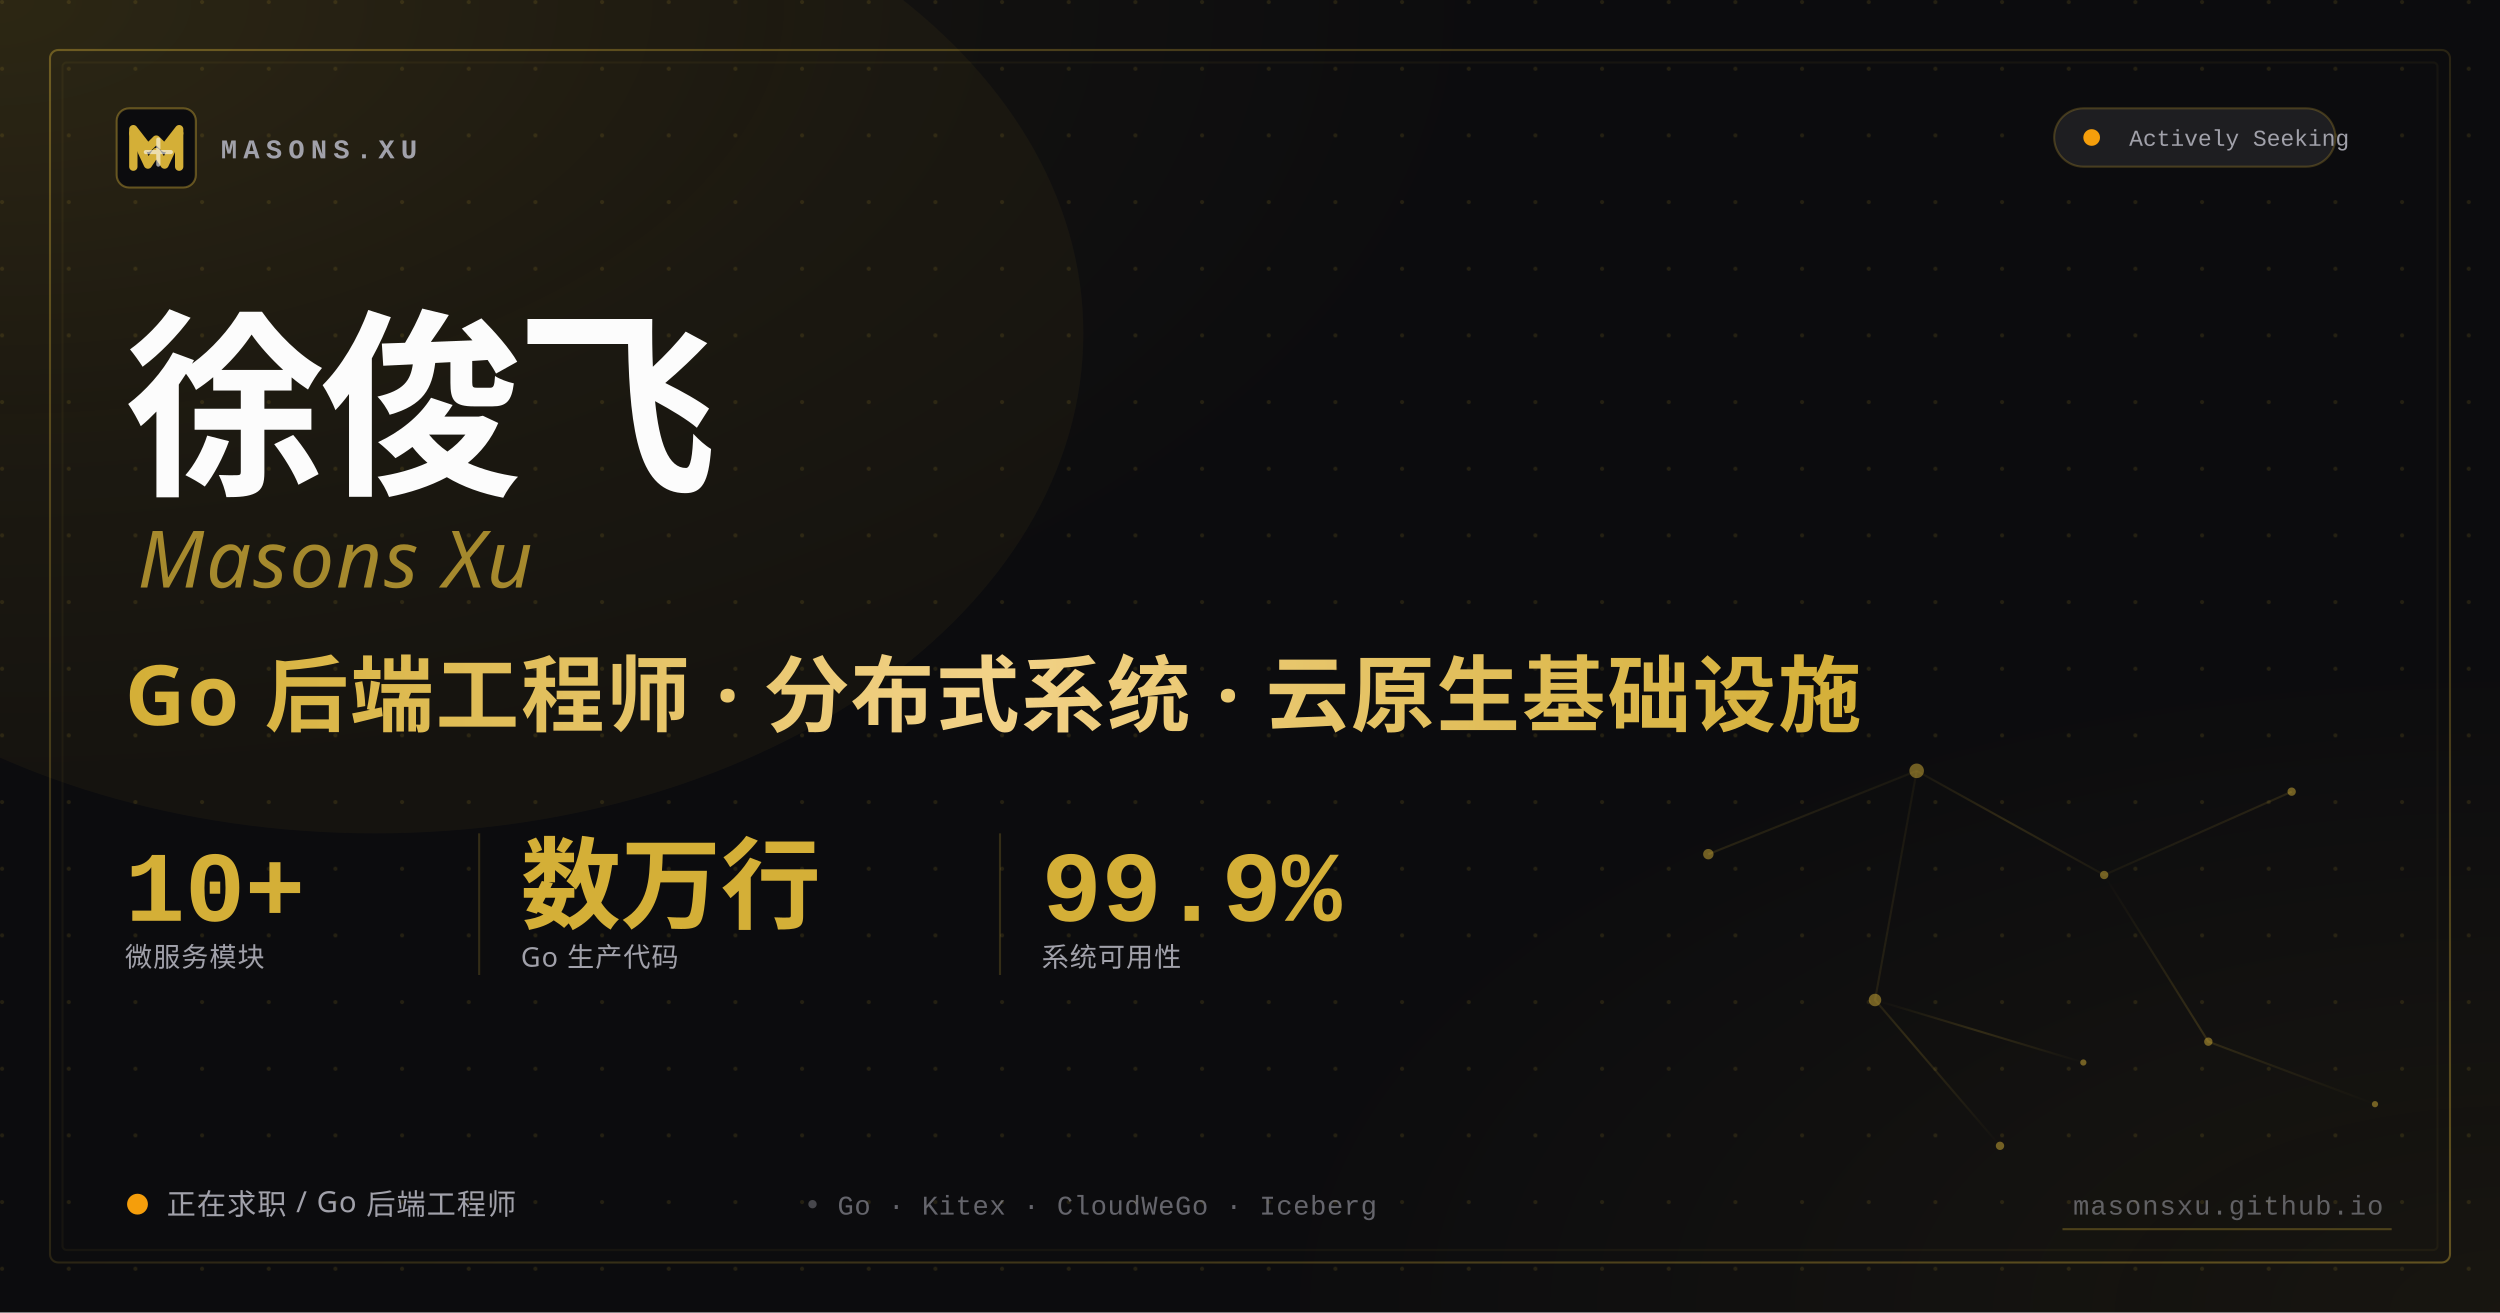
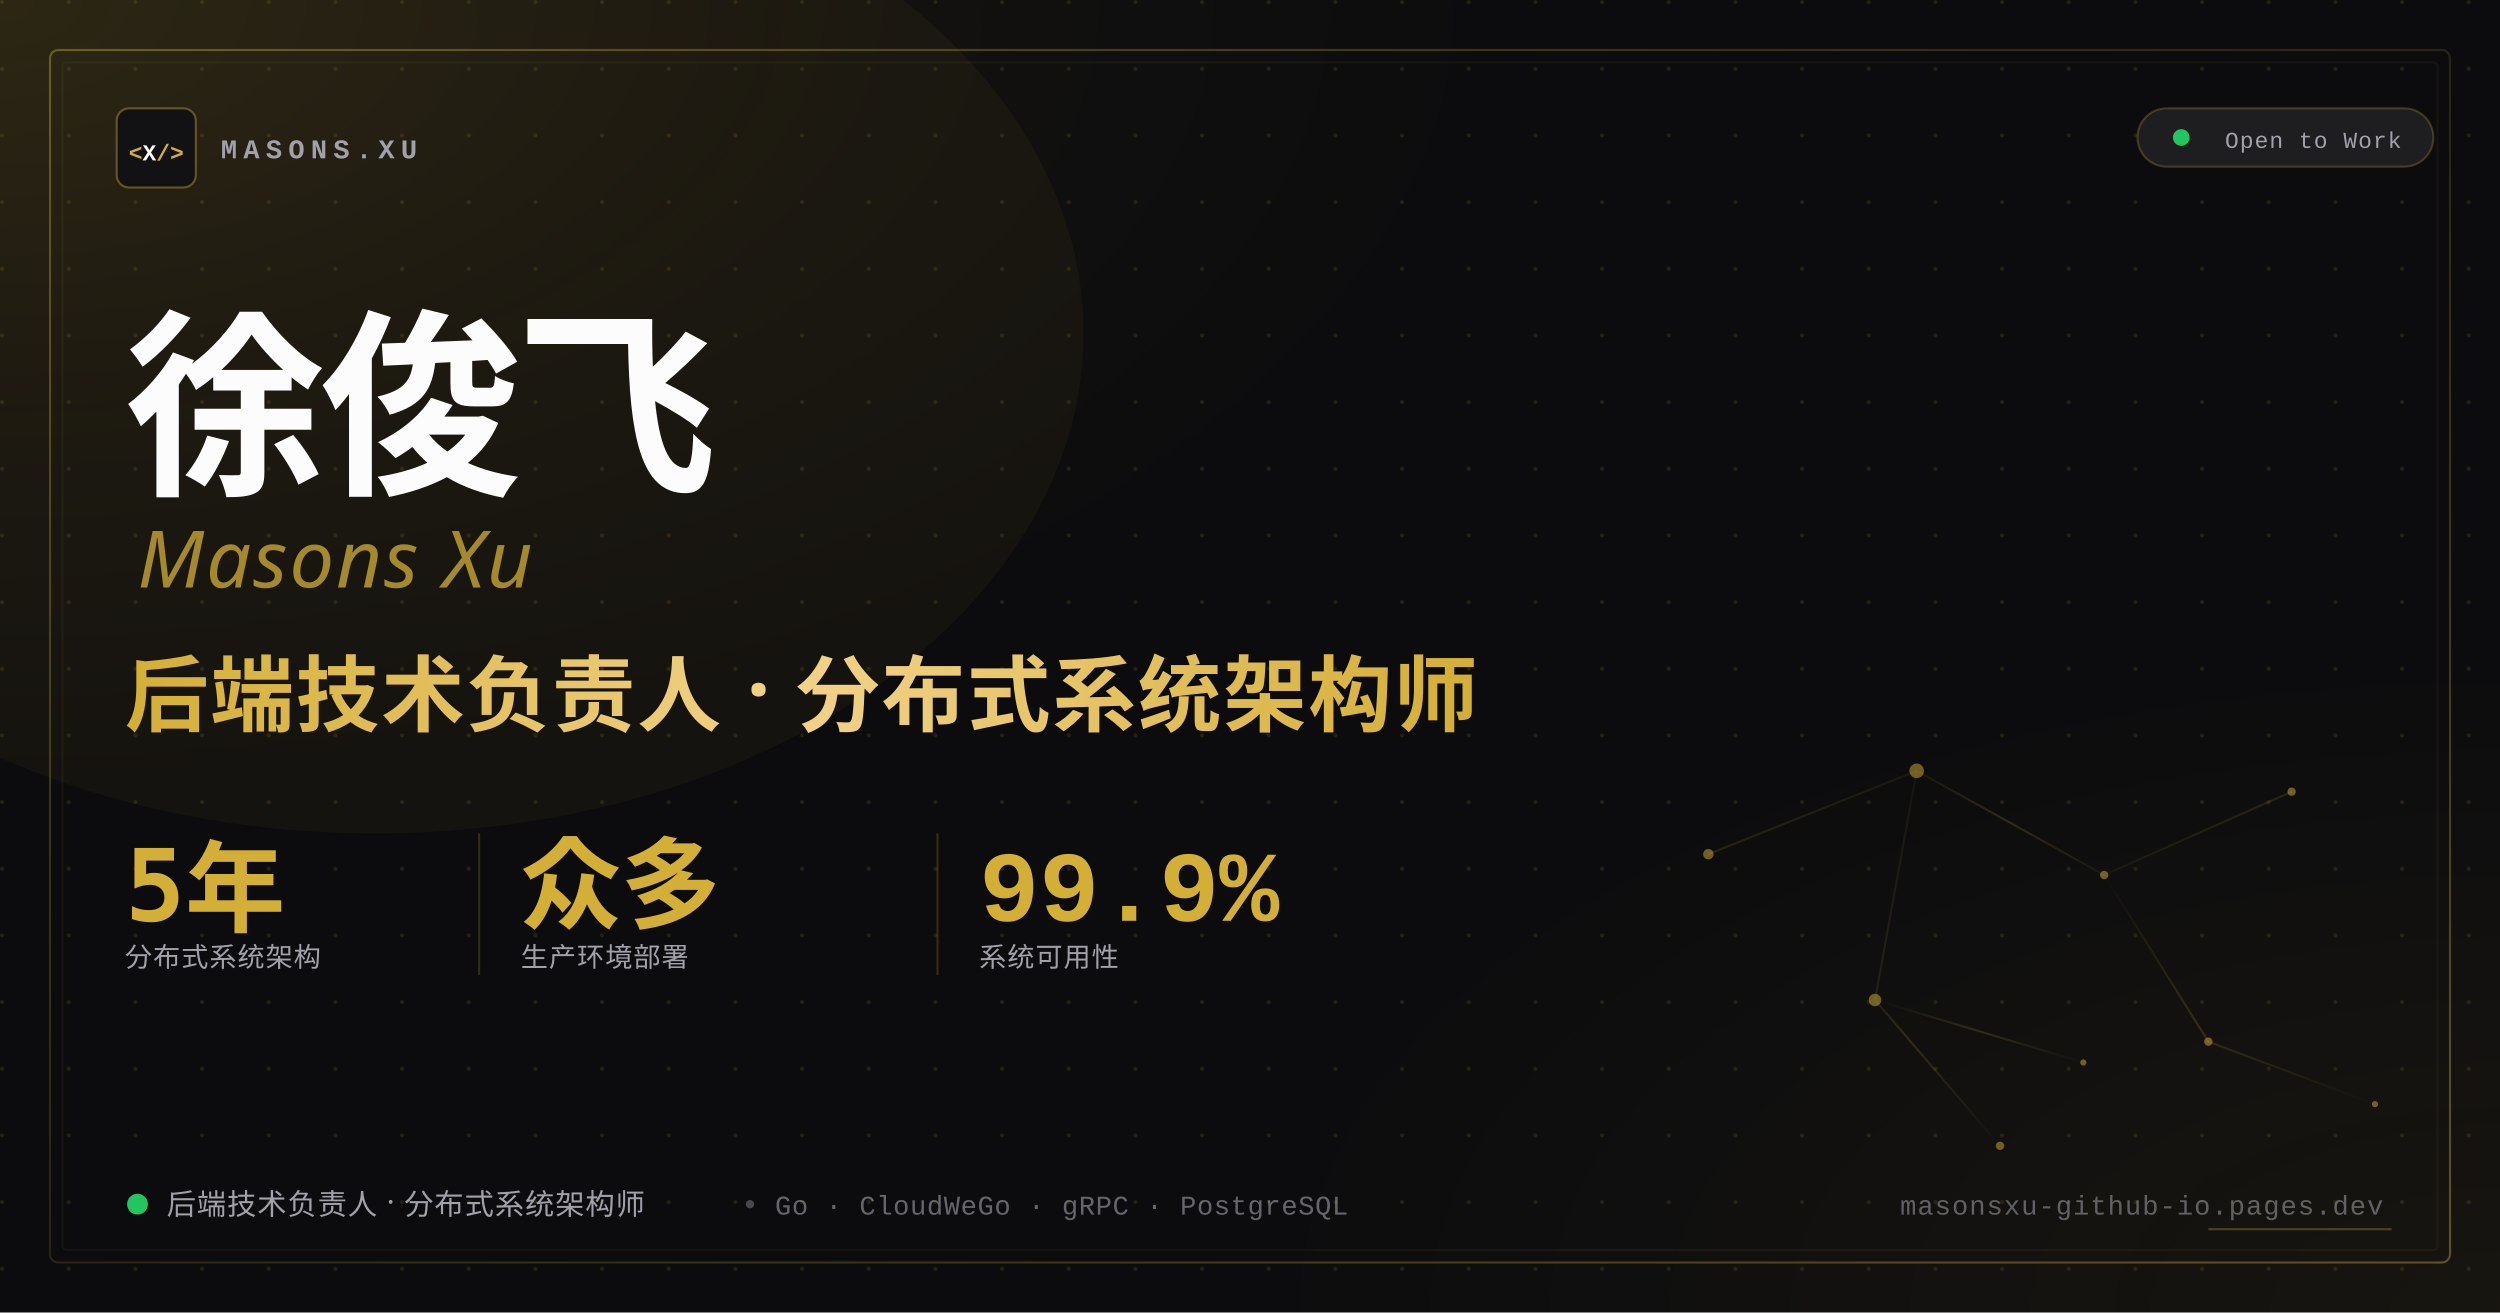
<svg xmlns="http://www.w3.org/2000/svg" viewBox="0 0 1200 630" width="1200" height="630">
  <defs>
    <pattern id="dotGrid" x="0" y="0" width="32" height="32" patternUnits="userSpaceOnUse">
      <circle cx="1" cy="1" r="1" fill="rgba(212,175,55,0.12)" />
    </pattern>
    <radialGradient id="glowTL" cx="0%" cy="0%" r="60%">
      <stop offset="0%" stop-color="#D4AF37" stop-opacity="0.12" />
      <stop offset="60%" stop-color="#D4AF37" stop-opacity="0.03" />
      <stop offset="100%" stop-color="#D4AF37" stop-opacity="0" />
    </radialGradient>
    <radialGradient id="glowBR" cx="100%" cy="100%" r="50%">
      <stop offset="0%" stop-color="#D4AF37" stop-opacity="0.06" />
      <stop offset="100%" stop-color="#D4AF37" stop-opacity="0" />
    </radialGradient>
    <linearGradient id="goldGrad" x1="0%" y1="0%" x2="100%" y2="0%">
      <stop offset="0%" stop-color="#D4AF37" />
      <stop offset="50%" stop-color="#F2D288" />
      <stop offset="100%" stop-color="#D4AF37" />
    </linearGradient>
    <linearGradient id="dividerGrad" x1="0%" y1="0%" x2="100%" y2="0%">
      <stop offset="0%" stop-color="#D4AF37" stop-opacity="0" />
      <stop offset="20%" stop-color="#D4AF37" stop-opacity="0.6" />
      <stop offset="80%" stop-color="#D4AF37" stop-opacity="0.6" />
      <stop offset="100%" stop-color="#D4AF37" stop-opacity="0" />
    </linearGradient>
    <linearGradient id="constellGrad" x1="0%" y1="0%" x2="100%" y2="100%">
      <stop offset="0%" stop-color="#D4AF37" stop-opacity="0" />
      <stop offset="50%" stop-color="#D4AF37" stop-opacity="0.5" />
      <stop offset="100%" stop-color="#D4AF37" stop-opacity="0" />
    </linearGradient>
    <linearGradient id="borderGrad" x1="0%" y1="0%" x2="100%" y2="100%">
      <stop offset="0%" stop-color="#D4AF37" stop-opacity="0.4" />
      <stop offset="50%" stop-color="#D4AF37" stop-opacity="0.15" />
      <stop offset="100%" stop-color="#D4AF37" stop-opacity="0.4" />
    </linearGradient>
    <clipPath id="outerClip">
      <rect x="0" y="0" width="1200" height="630" rx="0" />
    </clipPath>
  </defs>
  <rect width="1200" height="630" fill="#0C0C0E" />
  <rect width="1200" height="630" fill="url(#dotGrid)" opacity="1" />
  <rect width="1200" height="630" fill="url(#glowTL)" />
  <rect width="1200" height="630" fill="url(#glowBR)" />
  <ellipse cx="180" cy="160" rx="340" ry="240" fill="#D4AF37" fill-opacity="0.05" />
  <g opacity="0.35" stroke="url(#constellGrad)" stroke-width="1" fill="none">
    <path d="M820,410 L920,370 L1010,420 L1100,380" />
    <path d="M920,370 L900,480 L960,550" />
    <path d="M1010,420 L1060,500 L1140,530" />
    <path d="M900,480 L1000,510" />
  </g>
  <g fill="#D4AF37" opacity="0.5">
    <circle cx="820" cy="410" r="2.5" />
    <circle cx="920" cy="370" r="3.5" />
    <circle cx="1010" cy="420" r="2" />
    <circle cx="1100" cy="380" r="2" />
    <circle cx="900" cy="480" r="3" />
    <circle cx="960" cy="550" r="2" />
    <circle cx="1060" cy="500" r="2" />
    <circle cx="1140" cy="530" r="1.5" />
    <circle cx="1000" cy="510" r="1.5" />
  </g>
  <rect x="24" y="24" width="1152" height="582" rx="4" fill="none" stroke="url(#borderGrad)" stroke-width="1" />
  <rect x="30" y="30" width="1140" height="570" rx="2" fill="none" stroke="#D4AF37" stroke-opacity="0.06" stroke-width="1" />
-   <g transform="translate(56, 52)">
-     <rect x="0" y="0" width="38" height="38" rx="6" fill="#0C0C0E" stroke="#D4AF37" stroke-opacity="0.4" stroke-width="1" />
-     <g fill="none" stroke="#D4AF37" stroke-width="4" stroke-linecap="round" stroke-linejoin="round">
-       <path d="M8 28V10L15 19L19 15L23 19L30 10V28" />
-       <path d="M8 12L15 27L19 21L23 27L30 12" />
-     </g>
-     <path d="M14 21L26 21M20 15L20 27" fill="none" stroke="#FCFCFC" stroke-width="2" stroke-linecap="round" opacity="0.6" />
-   </g>
+   <rect x="56" y="52" width="38" height="38" rx="6" fill="#121214" stroke="#D4AF37" stroke-opacity="0.4" stroke-width="1" />
+   <text x="75" y="77" text-anchor="middle" font-family="'Courier New', monospace" font-size="11" font-weight="bold" fill="#FCFCFC">
+     <tspan fill="#D4AF37">&lt;</tspan>X<tspan fill="#D4AF37">/&gt;</tspan>
+   </text>
  <text x="106" y="76" font-family="'Courier New', 'JetBrains Mono', monospace" font-size="13" font-weight="700" letter-spacing="3" fill="#A1A1AA">MASONS.XU</text>
-   <rect x="986" y="52" width="135" height="28" rx="14" fill="#1E1E21" stroke="#D4AF37" stroke-opacity="0.25" stroke-width="1" />
-   <circle cx="1004" cy="66" r="4" fill="#F59E0B" />
-   <text x="1022" y="70" font-family="'Noto Sans SC', 'Courier New', monospace" font-size="11" fill="#A1A1AA">Actively Seeking</text>
+   <rect x="1026" y="52" width="142" height="28" rx="14" fill="#1E1E21" stroke="#D4AF37" stroke-opacity="0.25" stroke-width="1" />
+   <circle cx="1047" cy="66" r="4" fill="#22C55E" />
+   <text x="1068" y="71" font-family="'Courier New', monospace" font-size="11" fill="#A1A1AA" letter-spacing="0.5">Open to Work</text>
  <text x="60" y="230" font-family="'Noto Sans SC', sans-serif" font-size="96" font-weight="700" fill="#FCFCFC" letter-spacing="-2">徐俊飞</text>
  <text x="66" y="282" font-family="'Noto Sans SC', sans-serif" font-size="38" font-style="italic" font-weight="400" fill="#D4AF37" fill-opacity="0.75" letter-spacing="1">Masons Xu</text>
-   <text x="60" y="348" font-family="'Noto Sans SC', sans-serif" font-size="40" font-weight="700" fill="url(#goldGrad)" letter-spacing="1">Go 后端工程师 · 分布式系统 · 云原生基础设施</text>
-   <line x1="60" y1="376" x2="900" y2="376" stroke="url(#dividerGrad)" stroke-width="1" />
+   <text x="60" y="348" font-family="'Noto Sans SC', sans-serif" font-size="40" font-weight="700" fill="url(#goldGrad)" letter-spacing="1">后端技术负责人 · 分布式系统架构师</text>
+   <line x1="60" y1="376" x2="760" y2="376" stroke="url(#dividerGrad)" stroke-width="1" />
  <g transform="translate(60, 390)">
-     <text y="52" font-family="'Courier New', monospace" font-size="48" font-weight="700" fill="#D4AF37">10+</text>
-     <text y="74" font-family="'Noto Sans SC', sans-serif" font-size="13" fill="#A1A1AA" letter-spacing="0.5">微服务模块</text>
+     <text y="52" font-family="'Noto Sans SC', monospace" font-size="48" font-weight="700" fill="#D4AF37">5年</text>
+     <text y="74" font-family="'Noto Sans SC', sans-serif" font-size="13" fill="#A1A1AA" letter-spacing="0.5">分布式系统架构</text>
  </g>
  <line x1="230" y1="400" x2="230" y2="468" stroke="#D4AF37" stroke-opacity="0.2" stroke-width="1" />
  <g transform="translate(250, 390)">
-     <text y="52" font-family="'Courier New', monospace" font-size="48" font-weight="700" fill="#D4AF37">数万行</text>
-     <text y="74" font-family="'Noto Sans SC', sans-serif" font-size="13" fill="#A1A1AA" letter-spacing="0.5">Go 生产代码</text>
+     <text y="52" font-family="'Noto Sans SC', monospace" font-size="48" font-weight="700" fill="#D4AF37">众多</text>
+     <text y="74" font-family="'Noto Sans SC', sans-serif" font-size="13" fill="#A1A1AA" letter-spacing="0.5">生产环境部署</text>
  </g>
-   <line x1="480" y1="400" x2="480" y2="468" stroke="#D4AF37" stroke-opacity="0.2" stroke-width="1" />
-   <g transform="translate(500, 390)">
-     <text y="52" font-family="'Courier New', monospace" font-size="48" font-weight="700" fill="#D4AF37">99.9%</text>
+   <line x1="450" y1="400" x2="450" y2="468" stroke="#D4AF37" stroke-opacity="0.2" stroke-width="1" />
+   <g transform="translate(470, 390)">
+     <text y="52" font-family="'Courier New', 'JetBrains Mono', monospace" font-size="48" font-weight="700" fill="#D4AF37">99.9%</text>
    <text y="74" font-family="'Noto Sans SC', sans-serif" font-size="13" fill="#A1A1AA" letter-spacing="0.5">系统可用性</text>
  </g>
-   <circle cx="66" cy="578" r="5" fill="#F59E0B" />
-   <text x="80" y="583" font-family="'Noto Sans SC', sans-serif" font-size="14" fill="#A1A1AA" letter-spacing="0.5">正在求职 / Go 后端工程师</text>
-   <circle cx="390" cy="578" r="2" fill="#A1A1AA" fill-opacity="0.4" />
-   <text x="402" y="583" font-family="'Courier New', monospace" font-size="13" fill="#A1A1AA" fill-opacity="0.6" letter-spacing="0.3">Go · Kitex · CloudWeGo · Iceberg</text>
-   <text x="1144" y="583" text-anchor="end" font-family="'Courier New', 'JetBrains Mono', monospace" font-size="13" fill="#A1A1AA" fill-opacity="0.55" letter-spacing="0.5">masonsxu.github.io</text>
-   <line x1="990" y1="590" x2="1148" y2="590" stroke="#D4AF37" stroke-opacity="0.3" stroke-width="1" />
+   <circle cx="66" cy="578" r="5" fill="#22C55E" />
+   <text x="80" y="583" font-family="'Noto Sans SC', sans-serif" font-size="14" fill="#A1A1AA" letter-spacing="0.5">后端技术负责人 · 分布式系统架构师</text>
+   <circle cx="360" cy="578" r="2" fill="#A1A1AA" fill-opacity="0.4" />
+   <text x="372" y="583" font-family="'Courier New', monospace" font-size="13" fill="#A1A1AA" fill-opacity="0.6" letter-spacing="0.3">Go · CloudWeGo · gRPC · PostgreSQL</text>
+   <text x="1144" y="583" text-anchor="end" font-family="'Courier New', 'JetBrains Mono', monospace" font-size="13" fill="#A1A1AA" fill-opacity="0.55" letter-spacing="0.5">masonsxu-github-io.pages.dev</text>
+   <line x1="1060" y1="590" x2="1148" y2="590" stroke="#D4AF37" stroke-opacity="0.3" stroke-width="1" />
</svg>
